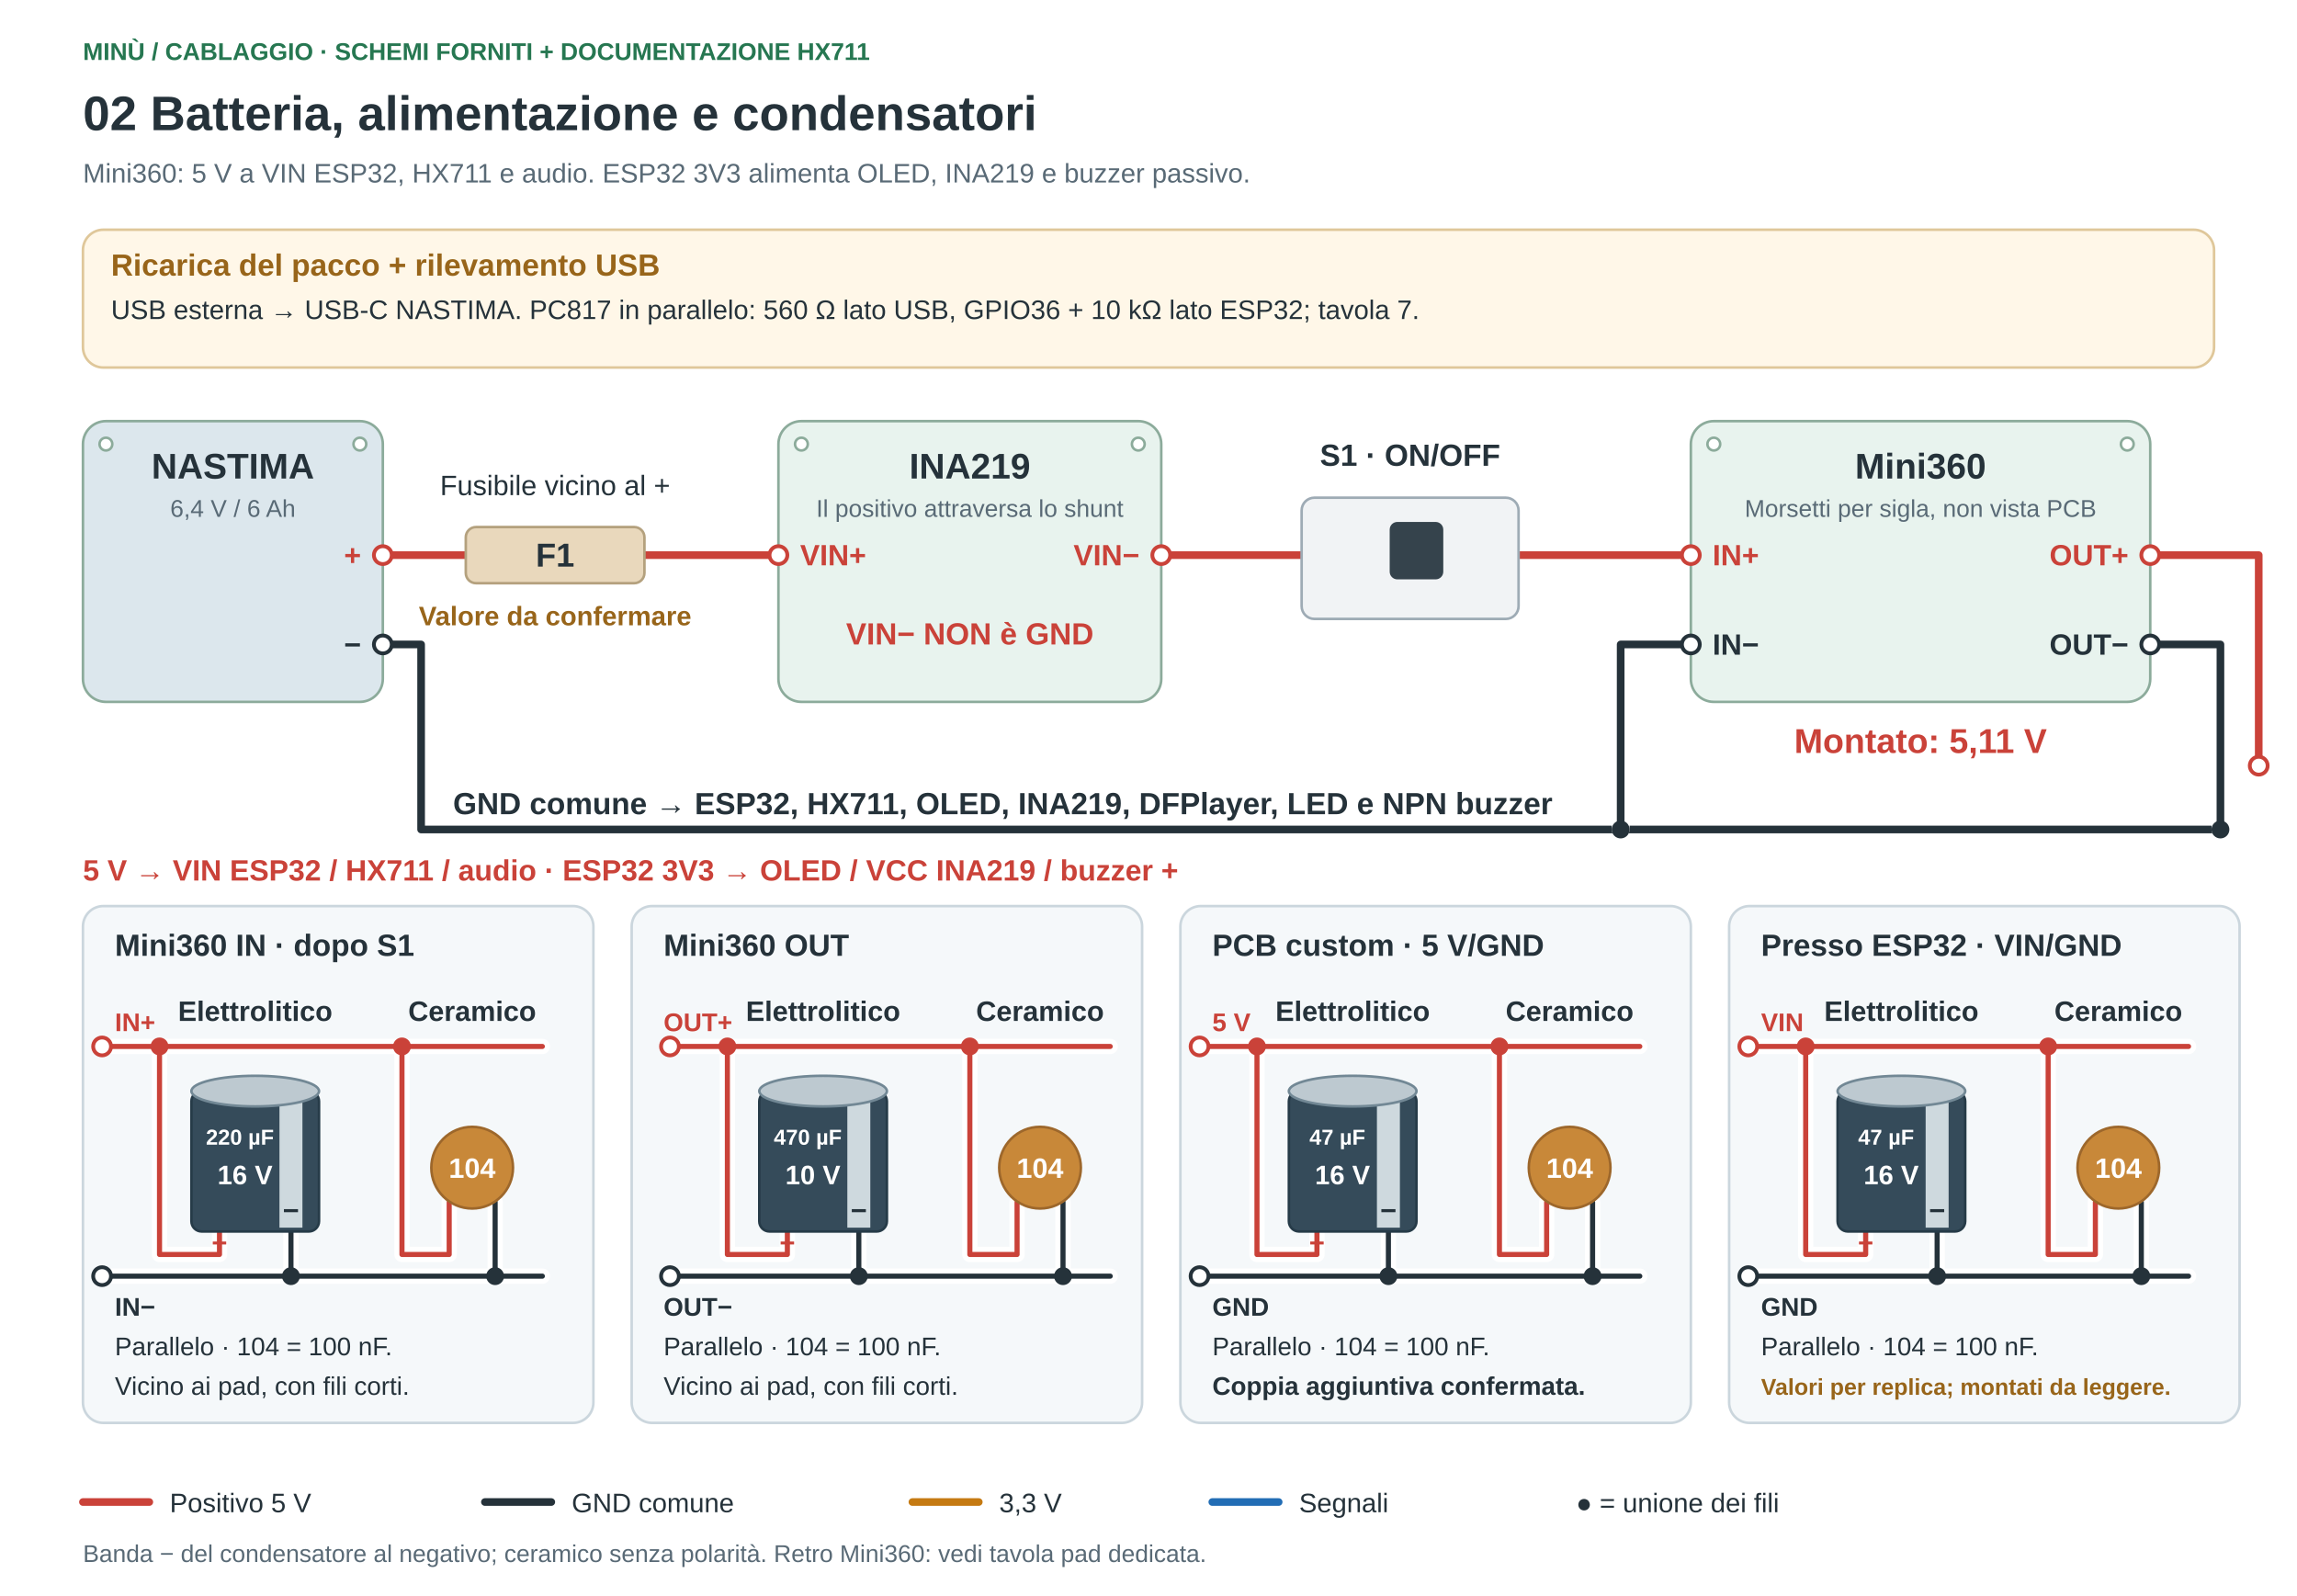
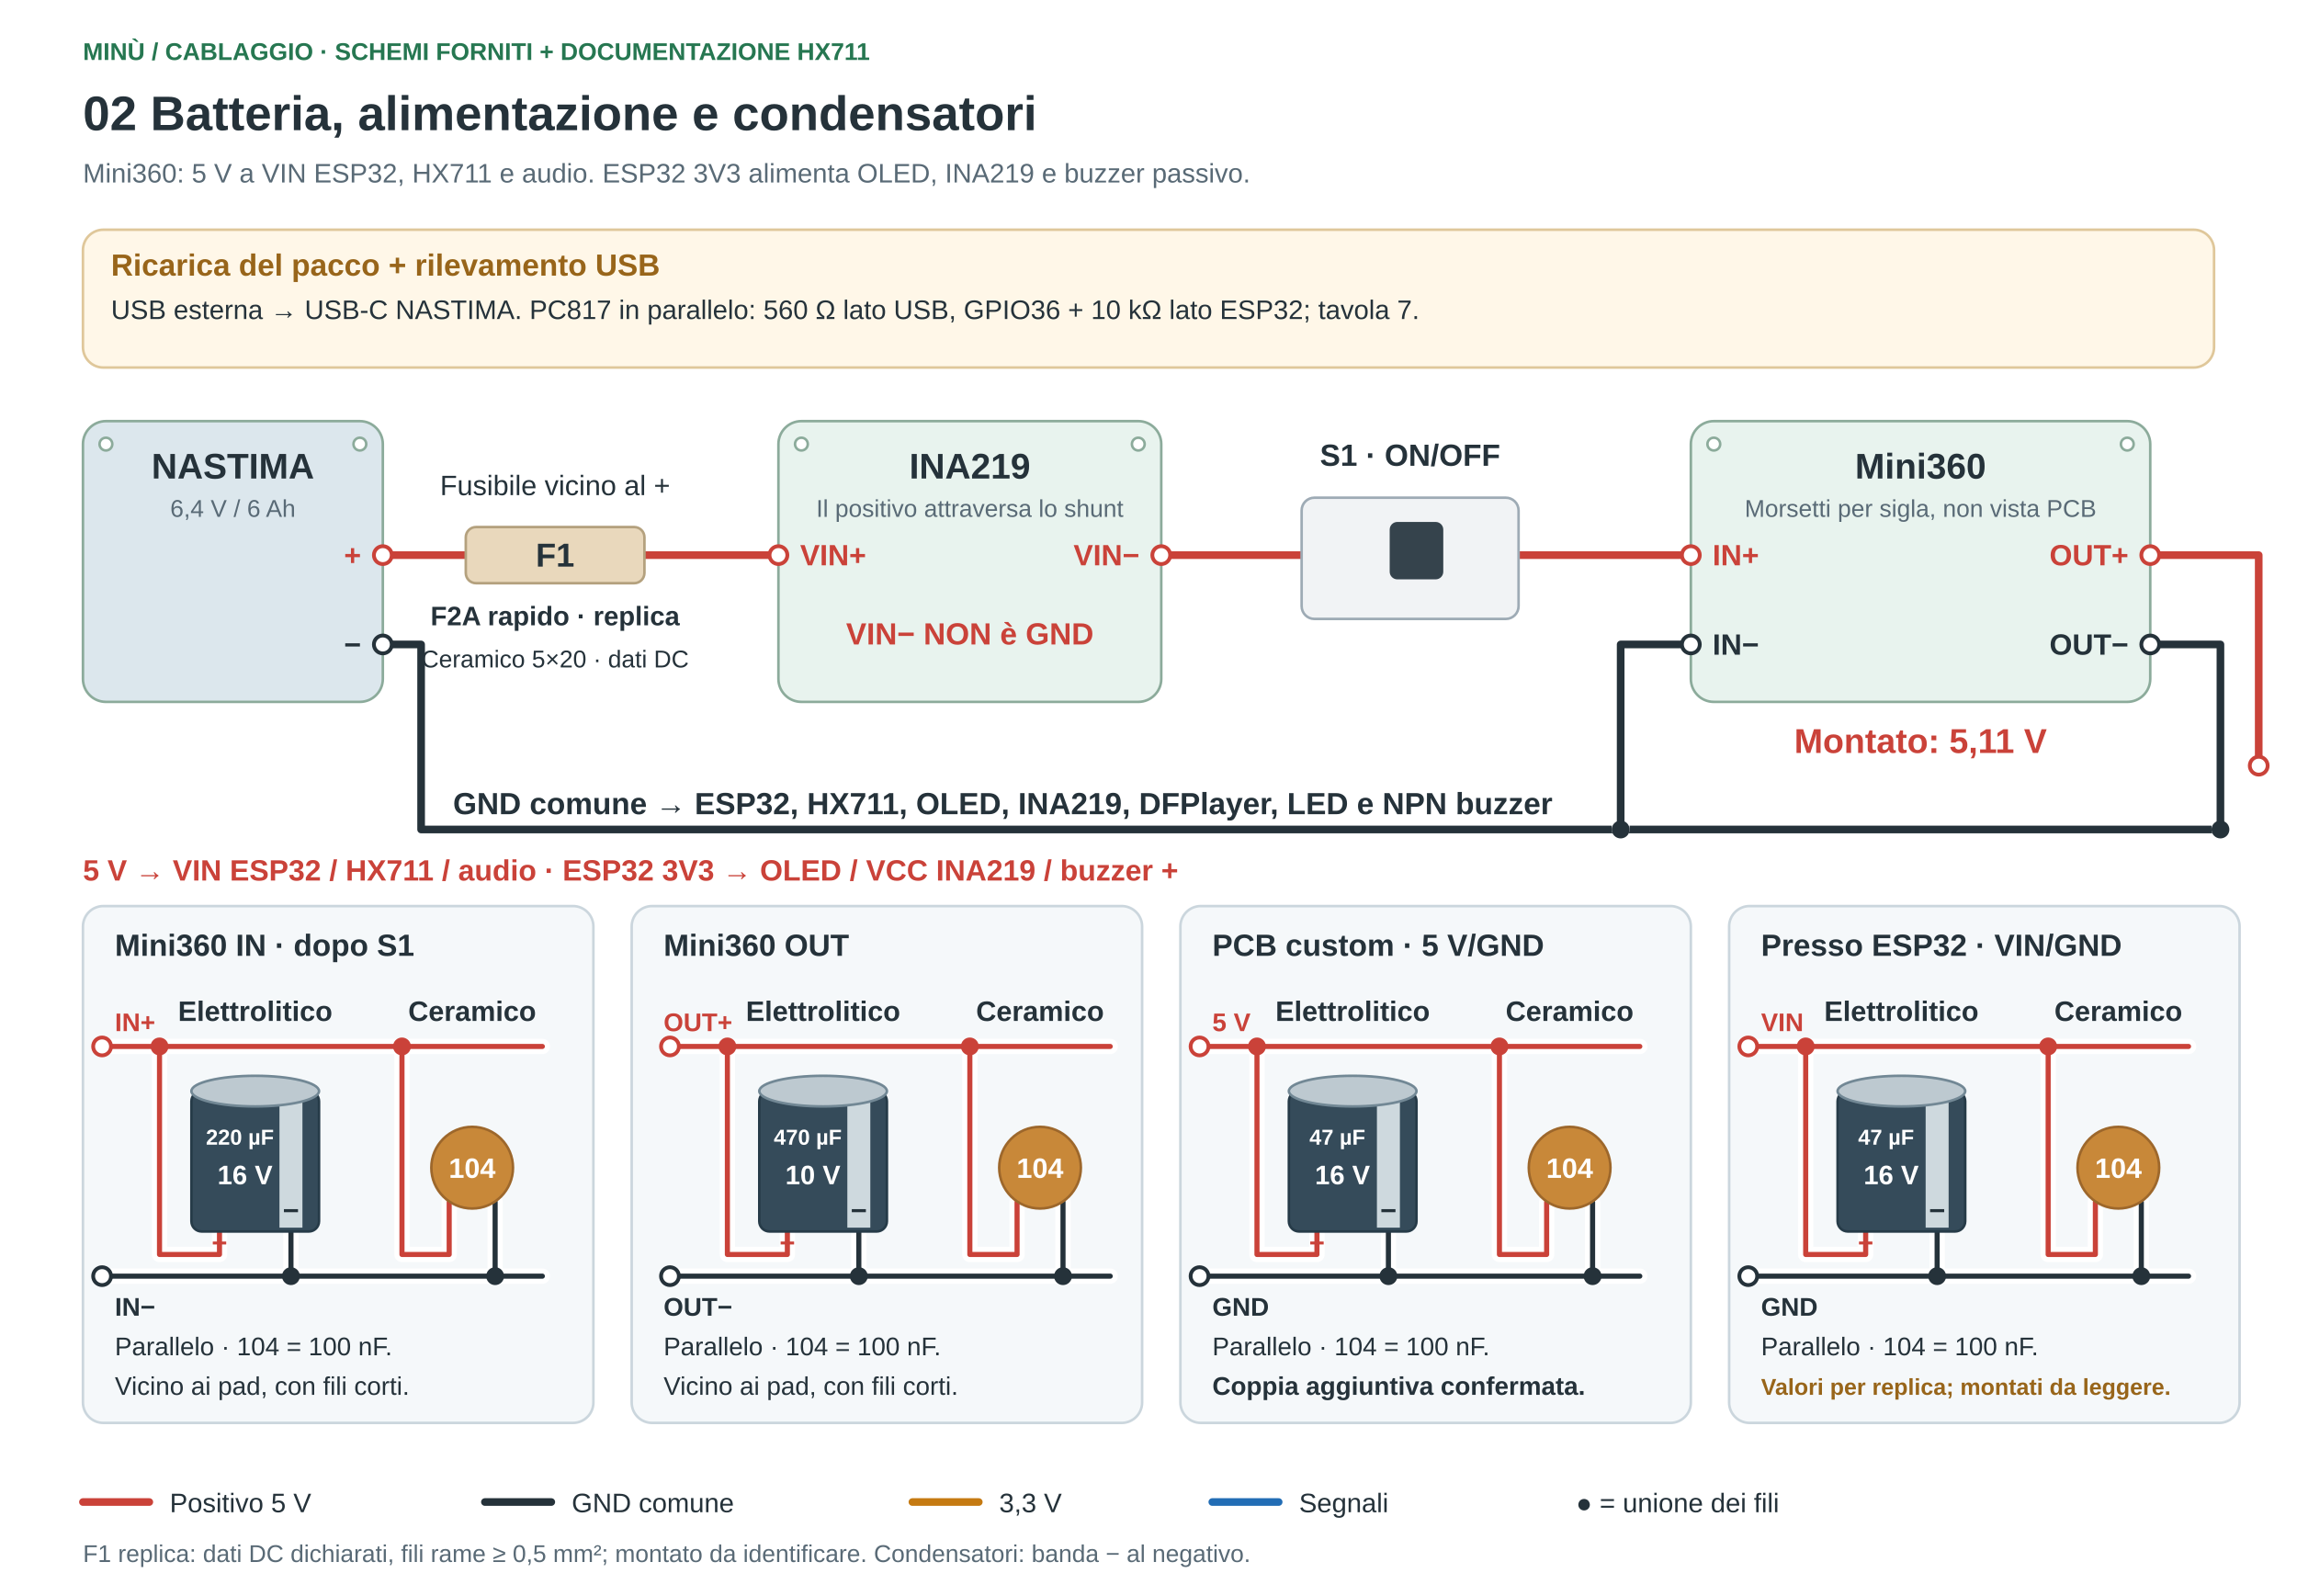
<svg xmlns="http://www.w3.org/2000/svg" width="1800" height="1250" viewBox="0 0 1800 1250" role="img">
  <rect x="0" y="0" width="1800" height="1250" rx="0" fill="#ffffff" stroke="#ffffff" stroke-width="2" />
  <rect x="65" y="710" width="400" height="405" rx="16" fill="#f5f8fa" stroke="#cbd6dd" stroke-width="2" />
  <rect x="495" y="710" width="400" height="405" rx="16" fill="#f5f8fa" stroke="#cbd6dd" stroke-width="2" />
  <rect x="925" y="710" width="400" height="405" rx="16" fill="#f5f8fa" stroke="#cbd6dd" stroke-width="2" />
  <rect x="1355" y="710" width="400" height="405" rx="16" fill="#f5f8fa" stroke="#cbd6dd" stroke-width="2" />
  <polyline points="300,435 365,435" fill="none" stroke="white" stroke-width="14" stroke-linejoin="round" stroke-linecap="round" />
  <polyline points="300,435 365,435" fill="none" stroke="#ca4239" stroke-width="6" stroke-linejoin="round" stroke-linecap="round" />
  <polyline points="505,435 610,435" fill="none" stroke="white" stroke-width="14" stroke-linejoin="round" stroke-linecap="round" />
  <polyline points="505,435 610,435" fill="none" stroke="#ca4239" stroke-width="6" stroke-linejoin="round" stroke-linecap="round" />
  <polyline points="910,435 1020,435" fill="none" stroke="white" stroke-width="14" stroke-linejoin="round" stroke-linecap="round" />
  <polyline points="910,435 1020,435" fill="none" stroke="#ca4239" stroke-width="6" stroke-linejoin="round" stroke-linecap="round" />
  <polyline points="1190,435 1325,435" fill="none" stroke="white" stroke-width="14" stroke-linejoin="round" stroke-linecap="round" />
  <polyline points="1190,435 1325,435" fill="none" stroke="#ca4239" stroke-width="6" stroke-linejoin="round" stroke-linecap="round" />
  <polyline points="300,505 330,505 330,650 1740,650" fill="none" stroke="white" stroke-width="14" stroke-linejoin="round" stroke-linecap="round" />
  <polyline points="300,505 330,505 330,650 1740,650" fill="none" stroke="#25323a" stroke-width="6" stroke-linejoin="round" stroke-linecap="round" />
  <polyline points="1325,505 1270,505 1270,650" fill="none" stroke="white" stroke-width="14" stroke-linejoin="round" stroke-linecap="round" />
  <polyline points="1325,505 1270,505 1270,650" fill="none" stroke="#25323a" stroke-width="6" stroke-linejoin="round" stroke-linecap="round" />
  <polyline points="1685,505 1740,505 1740,650" fill="none" stroke="white" stroke-width="14" stroke-linejoin="round" stroke-linecap="round" />
  <polyline points="1685,505 1740,505 1740,650" fill="none" stroke="#25323a" stroke-width="6" stroke-linejoin="round" stroke-linecap="round" />
  <polyline points="1685,435 1770,435 1770,600" fill="none" stroke="white" stroke-width="14" stroke-linejoin="round" stroke-linecap="round" />
  <polyline points="1685,435 1770,435 1770,600" fill="none" stroke="#ca4239" stroke-width="6" stroke-linejoin="round" stroke-linecap="round" />
  <polyline points="80,820 425,820" fill="none" stroke="white" stroke-width="12" stroke-linejoin="round" stroke-linecap="round" />
  <polyline points="80,820 425,820" fill="none" stroke="#ca4239" stroke-width="4" stroke-linejoin="round" stroke-linecap="round" />
  <polyline points="80,1000 425,1000" fill="none" stroke="white" stroke-width="12" stroke-linejoin="round" stroke-linecap="round" />
  <polyline points="80,1000 425,1000" fill="none" stroke="#25323a" stroke-width="4" stroke-linejoin="round" stroke-linecap="round" />
  <polyline points="125,820 125,983 172,983 172,965" fill="none" stroke="white" stroke-width="12" stroke-linejoin="round" stroke-linecap="round" />
  <polyline points="125,820 125,983 172,983 172,965" fill="none" stroke="#ca4239" stroke-width="4" stroke-linejoin="round" stroke-linecap="round" />
  <polyline points="228,965 228,1000" fill="none" stroke="white" stroke-width="12" stroke-linejoin="round" stroke-linecap="round" />
  <polyline points="228,965 228,1000" fill="none" stroke="#25323a" stroke-width="4" stroke-linejoin="round" stroke-linecap="round" />
  <polyline points="315,820 315,983 352,983 352,942" fill="none" stroke="white" stroke-width="12" stroke-linejoin="round" stroke-linecap="round" />
  <polyline points="315,820 315,983 352,983 352,942" fill="none" stroke="#ca4239" stroke-width="4" stroke-linejoin="round" stroke-linecap="round" />
  <polyline points="388,942 388,1000" fill="none" stroke="white" stroke-width="12" stroke-linejoin="round" stroke-linecap="round" />
  <polyline points="388,942 388,1000" fill="none" stroke="#25323a" stroke-width="4" stroke-linejoin="round" stroke-linecap="round" />
  <polyline points="525,820 870,820" fill="none" stroke="white" stroke-width="12" stroke-linejoin="round" stroke-linecap="round" />
  <polyline points="525,820 870,820" fill="none" stroke="#ca4239" stroke-width="4" stroke-linejoin="round" stroke-linecap="round" />
  <polyline points="525,1000 870,1000" fill="none" stroke="white" stroke-width="12" stroke-linejoin="round" stroke-linecap="round" />
  <polyline points="525,1000 870,1000" fill="none" stroke="#25323a" stroke-width="4" stroke-linejoin="round" stroke-linecap="round" />
  <polyline points="570,820 570,983 617,983 617,965" fill="none" stroke="white" stroke-width="12" stroke-linejoin="round" stroke-linecap="round" />
  <polyline points="570,820 570,983 617,983 617,965" fill="none" stroke="#ca4239" stroke-width="4" stroke-linejoin="round" stroke-linecap="round" />
  <polyline points="673,965 673,1000" fill="none" stroke="white" stroke-width="12" stroke-linejoin="round" stroke-linecap="round" />
  <polyline points="673,965 673,1000" fill="none" stroke="#25323a" stroke-width="4" stroke-linejoin="round" stroke-linecap="round" />
  <polyline points="760,820 760,983 797,983 797,942" fill="none" stroke="white" stroke-width="12" stroke-linejoin="round" stroke-linecap="round" />
  <polyline points="760,820 760,983 797,983 797,942" fill="none" stroke="#ca4239" stroke-width="4" stroke-linejoin="round" stroke-linecap="round" />
  <polyline points="833,942 833,1000" fill="none" stroke="white" stroke-width="12" stroke-linejoin="round" stroke-linecap="round" />
  <polyline points="833,942 833,1000" fill="none" stroke="#25323a" stroke-width="4" stroke-linejoin="round" stroke-linecap="round" />
  <polyline points="940,820 1285,820" fill="none" stroke="white" stroke-width="12" stroke-linejoin="round" stroke-linecap="round" />
  <polyline points="940,820 1285,820" fill="none" stroke="#ca4239" stroke-width="4" stroke-linejoin="round" stroke-linecap="round" />
  <polyline points="940,1000 1285,1000" fill="none" stroke="white" stroke-width="12" stroke-linejoin="round" stroke-linecap="round" />
  <polyline points="940,1000 1285,1000" fill="none" stroke="#25323a" stroke-width="4" stroke-linejoin="round" stroke-linecap="round" />
  <polyline points="985,820 985,983 1032,983 1032,965" fill="none" stroke="white" stroke-width="12" stroke-linejoin="round" stroke-linecap="round" />
  <polyline points="985,820 985,983 1032,983 1032,965" fill="none" stroke="#ca4239" stroke-width="4" stroke-linejoin="round" stroke-linecap="round" />
  <polyline points="1088,965 1088,1000" fill="none" stroke="white" stroke-width="12" stroke-linejoin="round" stroke-linecap="round" />
  <polyline points="1088,965 1088,1000" fill="none" stroke="#25323a" stroke-width="4" stroke-linejoin="round" stroke-linecap="round" />
  <polyline points="1175,820 1175,983 1212,983 1212,942" fill="none" stroke="white" stroke-width="12" stroke-linejoin="round" stroke-linecap="round" />
  <polyline points="1175,820 1175,983 1212,983 1212,942" fill="none" stroke="#ca4239" stroke-width="4" stroke-linejoin="round" stroke-linecap="round" />
  <polyline points="1248,942 1248,1000" fill="none" stroke="white" stroke-width="12" stroke-linejoin="round" stroke-linecap="round" />
  <polyline points="1248,942 1248,1000" fill="none" stroke="#25323a" stroke-width="4" stroke-linejoin="round" stroke-linecap="round" />
  <polyline points="1370,820 1715,820" fill="none" stroke="white" stroke-width="12" stroke-linejoin="round" stroke-linecap="round" />
  <polyline points="1370,820 1715,820" fill="none" stroke="#ca4239" stroke-width="4" stroke-linejoin="round" stroke-linecap="round" />
  <polyline points="1370,1000 1715,1000" fill="none" stroke="white" stroke-width="12" stroke-linejoin="round" stroke-linecap="round" />
  <polyline points="1370,1000 1715,1000" fill="none" stroke="#25323a" stroke-width="4" stroke-linejoin="round" stroke-linecap="round" />
  <polyline points="1415,820 1415,983 1462,983 1462,965" fill="none" stroke="white" stroke-width="12" stroke-linejoin="round" stroke-linecap="round" />
  <polyline points="1415,820 1415,983 1462,983 1462,965" fill="none" stroke="#ca4239" stroke-width="4" stroke-linejoin="round" stroke-linecap="round" />
  <polyline points="1518,965 1518,1000" fill="none" stroke="white" stroke-width="12" stroke-linejoin="round" stroke-linecap="round" />
  <polyline points="1518,965 1518,1000" fill="none" stroke="#25323a" stroke-width="4" stroke-linejoin="round" stroke-linecap="round" />
  <polyline points="1605,820 1605,983 1642,983 1642,942" fill="none" stroke="white" stroke-width="12" stroke-linejoin="round" stroke-linecap="round" />
  <polyline points="1605,820 1605,983 1642,983 1642,942" fill="none" stroke="#ca4239" stroke-width="4" stroke-linejoin="round" stroke-linecap="round" />
  <polyline points="1678,942 1678,1000" fill="none" stroke="white" stroke-width="12" stroke-linejoin="round" stroke-linecap="round" />
  <polyline points="1678,942 1678,1000" fill="none" stroke="#25323a" stroke-width="4" stroke-linejoin="round" stroke-linecap="round" />
  <polyline points="65,1177 117,1177" fill="none" stroke="white" stroke-width="14" stroke-linejoin="round" stroke-linecap="round" />
  <polyline points="65,1177 117,1177" fill="none" stroke="#ca4239" stroke-width="6" stroke-linejoin="round" stroke-linecap="round" />
  <polyline points="380,1177 432,1177" fill="none" stroke="white" stroke-width="14" stroke-linejoin="round" stroke-linecap="round" />
  <polyline points="380,1177 432,1177" fill="none" stroke="#25323a" stroke-width="6" stroke-linejoin="round" stroke-linecap="round" />
  <polyline points="715,1177 767,1177" fill="none" stroke="white" stroke-width="14" stroke-linejoin="round" stroke-linecap="round" />
  <polyline points="715,1177 767,1177" fill="none" stroke="#c57a12" stroke-width="6" stroke-linejoin="round" stroke-linecap="round" />
  <polyline points="950,1177 1002,1177" fill="none" stroke="white" stroke-width="14" stroke-linejoin="round" stroke-linecap="round" />
  <polyline points="950,1177 1002,1177" fill="none" stroke="#226db5" stroke-width="6" stroke-linejoin="round" stroke-linecap="round" />
  <text x="65" y="47" font-family="Arial,Helvetica,sans-serif" font-size="19" font-weight="700" fill="#267751" text-anchor="start">MINÙ / CABLAGGIO · SCHEMI FORNITI + DOCUMENTAZIONE HX711</text>
  <text x="65" y="102" font-family="Arial,Helvetica,sans-serif" font-size="38" font-weight="700" fill="#25323a" text-anchor="start">02   Batteria, alimentazione e condensatori</text>
  <text x="65" y="143" font-family="Arial,Helvetica,sans-serif" font-size="21" font-weight="400" fill="#596a76" text-anchor="start">Mini360: 5 V a VIN ESP32, HX711 e audio. ESP32 3V3 alimenta OLED, INA219 e buzzer passivo.</text>
  <rect x="65" y="180" width="1670" height="108" rx="16" fill="#fff7e8" stroke="#dfc79a" stroke-width="2" />
  <text x="87" y="216" font-family="Arial,Helvetica,sans-serif" font-size="24" font-weight="700" fill="#98651a" text-anchor="start">Ricarica del pacco + rilevamento USB</text>
  <text x="87" y="250" font-family="Arial,Helvetica,sans-serif" font-size="21" font-weight="400" fill="#25323a" text-anchor="start">USB esterna → USB-C NASTIMA. PC817 in parallelo: 560 Ω lato USB, GPIO36 + 10 kΩ lato ESP32; tavola 7.</text>
  <rect x="65" y="330" width="235" height="220" rx="18" fill="#dce7ed" stroke="#8cab9b" stroke-width="2" />
  <circle cx="83" cy="348" r="5" fill="#ffffff" stroke="#8cab9b" stroke-width="2" />
  <circle cx="282" cy="348" r="5" fill="#ffffff" stroke="#8cab9b" stroke-width="2" />
  <text x="182.5" y="375" font-family="Arial,Helvetica,sans-serif" font-size="28" font-weight="700" fill="#25323a" text-anchor="middle">NASTIMA</text>
  <text x="182.5" y="405" font-family="Arial,Helvetica,sans-serif" font-size="19" font-weight="400" fill="#596a76" text-anchor="middle">6,4 V / 6 Ah</text>
  <text x="283" y="443" font-family="Arial,Helvetica,sans-serif" font-size="23" font-weight="700" fill="#ca4239" text-anchor="end">+</text>
  <text x="283" y="513" font-family="Arial,Helvetica,sans-serif" font-size="23" font-weight="700" fill="#25323a" text-anchor="end">−</text>
  <rect x="365" y="413" width="140" height="44" rx="8" fill="#e9d8bc" stroke="#b4a17e" stroke-width="2" />
  <text x="435" y="444" font-family="Arial,Helvetica,sans-serif" font-size="26" font-weight="700" fill="#25323a" text-anchor="middle">F1</text>
  <text x="435" y="388" font-family="Arial,Helvetica,sans-serif" font-size="22" font-weight="400" fill="#25323a" text-anchor="middle">Fusibile vicino al +</text>
-   <text x="435" y="490" font-family="Arial,Helvetica,sans-serif" font-size="21" font-weight="700" fill="#98651a" text-anchor="middle">Valore da confermare</text>
+   <text x="435" y="490" font-family="Arial,Helvetica,sans-serif" font-size="21" font-weight="700" fill="#25323a" text-anchor="middle">F2A rapido · replica</text>
+   <text x="435" y="523" font-family="Arial,Helvetica,sans-serif" font-size="19" font-weight="400" fill="#25323a" text-anchor="middle">Ceramico 5×20 · dati DC</text>
  <rect x="610" y="330" width="300" height="220" rx="18" fill="#e8f3ee" stroke="#8cab9b" stroke-width="2" />
  <circle cx="628" cy="348" r="5" fill="#ffffff" stroke="#8cab9b" stroke-width="2" />
  <circle cx="892" cy="348" r="5" fill="#ffffff" stroke="#8cab9b" stroke-width="2" />
  <text x="760.0" y="375" font-family="Arial,Helvetica,sans-serif" font-size="28" font-weight="700" fill="#25323a" text-anchor="middle">INA219</text>
  <text x="760.0" y="405" font-family="Arial,Helvetica,sans-serif" font-size="19" font-weight="400" fill="#596a76" text-anchor="middle">Il positivo attraversa lo shunt</text>
  <text x="627" y="443" font-family="Arial,Helvetica,sans-serif" font-size="23" font-weight="700" fill="#ca4239" text-anchor="start">VIN+</text>
  <text x="893" y="443" font-family="Arial,Helvetica,sans-serif" font-size="23" font-weight="700" fill="#ca4239" text-anchor="end">VIN−</text>
  <text x="760" y="505" font-family="Arial,Helvetica,sans-serif" font-size="24" font-weight="700" fill="#ca4239" text-anchor="middle">VIN− NON è GND</text>
  <rect x="1020" y="390" width="170" height="95" rx="10" fill="#f1f3f5" stroke="#9eabb5" stroke-width="2" />
  <rect x="1090" y="410" width="40" height="43" rx="5" fill="#35434c" stroke="#35434c" stroke-width="2" />
  <text x="1105" y="365" font-family="Arial,Helvetica,sans-serif" font-size="24" font-weight="700" fill="#25323a" text-anchor="middle">S1 · ON/OFF</text>
  <rect x="1325" y="330" width="360" height="220" rx="18" fill="#e8f3ee" stroke="#8cab9b" stroke-width="2" />
  <circle cx="1343" cy="348" r="5" fill="#ffffff" stroke="#8cab9b" stroke-width="2" />
  <circle cx="1667" cy="348" r="5" fill="#ffffff" stroke="#8cab9b" stroke-width="2" />
  <text x="1505.0" y="375" font-family="Arial,Helvetica,sans-serif" font-size="28" font-weight="700" fill="#25323a" text-anchor="middle">Mini360</text>
  <text x="1505.0" y="405" font-family="Arial,Helvetica,sans-serif" font-size="19" font-weight="400" fill="#596a76" text-anchor="middle">Morsetti per sigla, non vista PCB</text>
  <text x="1342" y="443" font-family="Arial,Helvetica,sans-serif" font-size="23" font-weight="700" fill="#ca4239" text-anchor="start">IN+</text>
  <text x="1342" y="513" font-family="Arial,Helvetica,sans-serif" font-size="23" font-weight="700" fill="#25323a" text-anchor="start">IN−</text>
  <text x="1668" y="443" font-family="Arial,Helvetica,sans-serif" font-size="23" font-weight="700" fill="#ca4239" text-anchor="end">OUT+</text>
  <text x="1668" y="513" font-family="Arial,Helvetica,sans-serif" font-size="23" font-weight="700" fill="#25323a" text-anchor="end">OUT−</text>
  <text x="1505" y="590" font-family="Arial,Helvetica,sans-serif" font-size="27" font-weight="700" fill="#ca4239" text-anchor="middle">Montato: 5,11 V</text>
  <text x="355" y="638" font-family="Arial,Helvetica,sans-serif" font-size="24" font-weight="700" fill="#25323a" text-anchor="start">GND comune → ESP32, HX711, OLED, INA219, DFPlayer, LED e NPN buzzer</text>
  <text x="65" y="690" font-family="Arial,Helvetica,sans-serif" font-size="23" font-weight="700" fill="#ca4239" text-anchor="start">5 V → VIN ESP32 / HX711 / audio · ESP32 3V3 → OLED / VCC INA219 / buzzer +</text>
  <text x="90" y="749" font-family="Arial,Helvetica,sans-serif" font-size="24" font-weight="700" fill="#25323a" text-anchor="start">Mini360 IN · dopo S1</text>
  <rect x="150" y="855" width="100" height="110" rx="8" fill="#354b5a" stroke="#263b48" stroke-width="2" />
  <rect x="220" y="859" width="16" height="102" rx="0" fill="#ced9de" stroke="#ced9de" stroke-width="2" />
  <ellipse cx="200" cy="855" rx="50" ry="12" fill="#bdc9d0" stroke="#728895" stroke-width="2" />
  <text x="188" y="897" font-family="Arial,Helvetica,sans-serif" font-size="17" font-weight="700" fill="white" text-anchor="middle">220 µF</text>
  <text x="192" y="928" font-family="Arial,Helvetica,sans-serif" font-size="21" font-weight="700" fill="white" text-anchor="middle">16 V</text>
  <text x="228" y="956" font-family="Arial,Helvetica,sans-serif" font-size="22" font-weight="700" fill="#25323a" text-anchor="middle">−</text>
  <text x="172" y="981" font-family="Arial,Helvetica,sans-serif" font-size="21" font-weight="700" fill="#ca4239" text-anchor="middle">+</text>
  <text x="200" y="800" font-family="Arial,Helvetica,sans-serif" font-size="22" font-weight="700" fill="#25323a" text-anchor="middle">Elettrolitico</text>
  <circle cx="370" cy="915" r="32" fill="#c88839" stroke="#9d672b" stroke-width="2" />
  <text x="370" y="923" font-family="Arial,Helvetica,sans-serif" font-size="22" font-weight="700" fill="white" text-anchor="middle">104</text>
  <text x="370" y="800" font-family="Arial,Helvetica,sans-serif" font-size="22" font-weight="700" fill="#25323a" text-anchor="middle">Ceramico</text>
  <text x="90" y="808" font-family="Arial,Helvetica,sans-serif" font-size="20" font-weight="700" fill="#ca4239" text-anchor="start">IN+</text>
  <text x="90" y="1031" font-family="Arial,Helvetica,sans-serif" font-size="20" font-weight="700" fill="#25323a" text-anchor="start">IN−</text>
  <text x="90" y="1062" font-family="Arial,Helvetica,sans-serif" font-size="20" font-weight="400" fill="#25323a" text-anchor="start">Parallelo · 104 = 100 nF.</text>
  <text x="90" y="1093" font-family="Arial,Helvetica,sans-serif" font-size="20" font-weight="400" fill="#25323a" text-anchor="start">Vicino ai pad, con fili corti.</text>
  <text x="520" y="749" font-family="Arial,Helvetica,sans-serif" font-size="24" font-weight="700" fill="#25323a" text-anchor="start">Mini360 OUT</text>
  <rect x="595" y="855" width="100" height="110" rx="8" fill="#354b5a" stroke="#263b48" stroke-width="2" />
  <rect x="665" y="859" width="16" height="102" rx="0" fill="#ced9de" stroke="#ced9de" stroke-width="2" />
  <ellipse cx="645" cy="855" rx="50" ry="12" fill="#bdc9d0" stroke="#728895" stroke-width="2" />
  <text x="633" y="897" font-family="Arial,Helvetica,sans-serif" font-size="17" font-weight="700" fill="white" text-anchor="middle">470 µF</text>
  <text x="637" y="928" font-family="Arial,Helvetica,sans-serif" font-size="21" font-weight="700" fill="white" text-anchor="middle">10 V</text>
  <text x="673" y="956" font-family="Arial,Helvetica,sans-serif" font-size="22" font-weight="700" fill="#25323a" text-anchor="middle">−</text>
  <text x="617" y="981" font-family="Arial,Helvetica,sans-serif" font-size="21" font-weight="700" fill="#ca4239" text-anchor="middle">+</text>
  <text x="645" y="800" font-family="Arial,Helvetica,sans-serif" font-size="22" font-weight="700" fill="#25323a" text-anchor="middle">Elettrolitico</text>
  <circle cx="815" cy="915" r="32" fill="#c88839" stroke="#9d672b" stroke-width="2" />
  <text x="815" y="923" font-family="Arial,Helvetica,sans-serif" font-size="22" font-weight="700" fill="white" text-anchor="middle">104</text>
  <text x="815" y="800" font-family="Arial,Helvetica,sans-serif" font-size="22" font-weight="700" fill="#25323a" text-anchor="middle">Ceramico</text>
  <text x="520" y="808" font-family="Arial,Helvetica,sans-serif" font-size="20" font-weight="700" fill="#ca4239" text-anchor="start">OUT+</text>
  <text x="520" y="1031" font-family="Arial,Helvetica,sans-serif" font-size="20" font-weight="700" fill="#25323a" text-anchor="start">OUT−</text>
  <text x="520" y="1062" font-family="Arial,Helvetica,sans-serif" font-size="20" font-weight="400" fill="#25323a" text-anchor="start">Parallelo · 104 = 100 nF.</text>
  <text x="520" y="1093" font-family="Arial,Helvetica,sans-serif" font-size="20" font-weight="400" fill="#25323a" text-anchor="start">Vicino ai pad, con fili corti.</text>
  <text x="950" y="749" font-family="Arial,Helvetica,sans-serif" font-size="24" font-weight="700" fill="#25323a" text-anchor="start">PCB custom · 5 V/GND</text>
  <rect x="1010" y="855" width="100" height="110" rx="8" fill="#354b5a" stroke="#263b48" stroke-width="2" />
  <rect x="1080" y="859" width="16" height="102" rx="0" fill="#ced9de" stroke="#ced9de" stroke-width="2" />
  <ellipse cx="1060" cy="855" rx="50" ry="12" fill="#bdc9d0" stroke="#728895" stroke-width="2" />
  <text x="1048" y="897" font-family="Arial,Helvetica,sans-serif" font-size="17" font-weight="700" fill="white" text-anchor="middle">47 µF</text>
  <text x="1052" y="928" font-family="Arial,Helvetica,sans-serif" font-size="21" font-weight="700" fill="white" text-anchor="middle">16 V</text>
  <text x="1088" y="956" font-family="Arial,Helvetica,sans-serif" font-size="22" font-weight="700" fill="#25323a" text-anchor="middle">−</text>
  <text x="1032" y="981" font-family="Arial,Helvetica,sans-serif" font-size="21" font-weight="700" fill="#ca4239" text-anchor="middle">+</text>
  <text x="1060" y="800" font-family="Arial,Helvetica,sans-serif" font-size="22" font-weight="700" fill="#25323a" text-anchor="middle">Elettrolitico</text>
  <circle cx="1230" cy="915" r="32" fill="#c88839" stroke="#9d672b" stroke-width="2" />
  <text x="1230" y="923" font-family="Arial,Helvetica,sans-serif" font-size="22" font-weight="700" fill="white" text-anchor="middle">104</text>
  <text x="1230" y="800" font-family="Arial,Helvetica,sans-serif" font-size="22" font-weight="700" fill="#25323a" text-anchor="middle">Ceramico</text>
  <text x="950" y="808" font-family="Arial,Helvetica,sans-serif" font-size="20" font-weight="700" fill="#ca4239" text-anchor="start">5 V</text>
  <text x="950" y="1031" font-family="Arial,Helvetica,sans-serif" font-size="20" font-weight="700" fill="#25323a" text-anchor="start">GND</text>
  <text x="950" y="1062" font-family="Arial,Helvetica,sans-serif" font-size="20" font-weight="400" fill="#25323a" text-anchor="start">Parallelo · 104 = 100 nF.</text>
  <text x="950" y="1093" font-family="Arial,Helvetica,sans-serif" font-size="20" font-weight="700" fill="#25323a" text-anchor="start">Coppia aggiuntiva confermata.</text>
  <text x="1380" y="749" font-family="Arial,Helvetica,sans-serif" font-size="24" font-weight="700" fill="#25323a" text-anchor="start">Presso ESP32 · VIN/GND</text>
  <rect x="1440" y="855" width="100" height="110" rx="8" fill="#354b5a" stroke="#263b48" stroke-width="2" />
  <rect x="1510" y="859" width="16" height="102" rx="0" fill="#ced9de" stroke="#ced9de" stroke-width="2" />
  <ellipse cx="1490" cy="855" rx="50" ry="12" fill="#bdc9d0" stroke="#728895" stroke-width="2" />
  <text x="1478" y="897" font-family="Arial,Helvetica,sans-serif" font-size="17" font-weight="700" fill="white" text-anchor="middle">47 µF</text>
  <text x="1482" y="928" font-family="Arial,Helvetica,sans-serif" font-size="21" font-weight="700" fill="white" text-anchor="middle">16 V</text>
  <text x="1518" y="956" font-family="Arial,Helvetica,sans-serif" font-size="22" font-weight="700" fill="#25323a" text-anchor="middle">−</text>
  <text x="1462" y="981" font-family="Arial,Helvetica,sans-serif" font-size="21" font-weight="700" fill="#ca4239" text-anchor="middle">+</text>
  <text x="1490" y="800" font-family="Arial,Helvetica,sans-serif" font-size="22" font-weight="700" fill="#25323a" text-anchor="middle">Elettrolitico</text>
  <circle cx="1660" cy="915" r="32" fill="#c88839" stroke="#9d672b" stroke-width="2" />
  <text x="1660" y="923" font-family="Arial,Helvetica,sans-serif" font-size="22" font-weight="700" fill="white" text-anchor="middle">104</text>
  <text x="1660" y="800" font-family="Arial,Helvetica,sans-serif" font-size="22" font-weight="700" fill="#25323a" text-anchor="middle">Ceramico</text>
  <text x="1380" y="808" font-family="Arial,Helvetica,sans-serif" font-size="20" font-weight="700" fill="#ca4239" text-anchor="start">VIN</text>
  <text x="1380" y="1031" font-family="Arial,Helvetica,sans-serif" font-size="20" font-weight="700" fill="#25323a" text-anchor="start">GND</text>
  <text x="1380" y="1062" font-family="Arial,Helvetica,sans-serif" font-size="20" font-weight="400" fill="#25323a" text-anchor="start">Parallelo · 104 = 100 nF.</text>
  <text x="1380" y="1093" font-family="Arial,Helvetica,sans-serif" font-size="18" font-weight="700" fill="#98651a" text-anchor="start">Valori per replica; montati da leggere.</text>
  <text x="133" y="1185" font-family="Arial,Helvetica,sans-serif" font-size="21" font-weight="400" fill="#25323a" text-anchor="start">Positivo 5 V</text>
  <text x="448" y="1185" font-family="Arial,Helvetica,sans-serif" font-size="21" font-weight="400" fill="#25323a" text-anchor="start">GND comune</text>
  <text x="783" y="1185" font-family="Arial,Helvetica,sans-serif" font-size="21" font-weight="400" fill="#25323a" text-anchor="start">3,3 V</text>
  <text x="1018" y="1185" font-family="Arial,Helvetica,sans-serif" font-size="21" font-weight="400" fill="#25323a" text-anchor="start">Segnali</text>
  <text x="1235" y="1185" font-family="Arial,Helvetica,sans-serif" font-size="21" font-weight="400" fill="#25323a" text-anchor="start">● = unione dei fili</text>
-   <text x="65" y="1224" font-family="Arial,Helvetica,sans-serif" font-size="19" font-weight="400" fill="#596a76" text-anchor="start">Banda − del condensatore al negativo; ceramico senza polarità. Retro Mini360: vedi tavola pad dedicata.</text>
+   <text x="65" y="1224" font-family="Arial,Helvetica,sans-serif" font-size="19" font-weight="400" fill="#596a76" text-anchor="start">F1 replica: dati DC dichiarati, fili rame ≥ 0,5 mm²; montato da identificare. Condensatori: banda − al negativo.</text>
  <circle cx="300" cy="435" r="7" fill="white" stroke="#ca4239" stroke-width="3" />
  <circle cx="300" cy="505" r="7" fill="white" stroke="#25323a" stroke-width="3" />
  <circle cx="610" cy="435" r="7" fill="white" stroke="#ca4239" stroke-width="3" />
  <circle cx="910" cy="435" r="7" fill="white" stroke="#ca4239" stroke-width="3" />
  <circle cx="1325" cy="435" r="7" fill="white" stroke="#ca4239" stroke-width="3" />
  <circle cx="1325" cy="505" r="7" fill="white" stroke="#25323a" stroke-width="3" />
  <circle cx="1685" cy="435" r="7" fill="white" stroke="#ca4239" stroke-width="3" />
  <circle cx="1685" cy="505" r="7" fill="white" stroke="#25323a" stroke-width="3" />
  <circle cx="1270" cy="650" r="7" fill="#25323a" />
  <circle cx="1740" cy="650" r="7" fill="#25323a" />
  <circle cx="1770" cy="600" r="7" fill="white" stroke="#ca4239" stroke-width="3" />
  <circle cx="125" cy="820" r="7" fill="#ca4239" />
  <circle cx="228" cy="1000" r="7" fill="#25323a" />
  <circle cx="315" cy="820" r="7" fill="#ca4239" />
  <circle cx="388" cy="1000" r="7" fill="#25323a" />
  <circle cx="80" cy="820" r="7" fill="white" stroke="#ca4239" stroke-width="3" />
  <circle cx="80" cy="1000" r="7" fill="white" stroke="#25323a" stroke-width="3" />
  <circle cx="570" cy="820" r="7" fill="#ca4239" />
  <circle cx="673" cy="1000" r="7" fill="#25323a" />
  <circle cx="760" cy="820" r="7" fill="#ca4239" />
  <circle cx="833" cy="1000" r="7" fill="#25323a" />
  <circle cx="525" cy="820" r="7" fill="white" stroke="#ca4239" stroke-width="3" />
  <circle cx="525" cy="1000" r="7" fill="white" stroke="#25323a" stroke-width="3" />
  <circle cx="985" cy="820" r="7" fill="#ca4239" />
  <circle cx="1088" cy="1000" r="7" fill="#25323a" />
  <circle cx="1175" cy="820" r="7" fill="#ca4239" />
  <circle cx="1248" cy="1000" r="7" fill="#25323a" />
  <circle cx="940" cy="820" r="7" fill="white" stroke="#ca4239" stroke-width="3" />
  <circle cx="940" cy="1000" r="7" fill="white" stroke="#25323a" stroke-width="3" />
  <circle cx="1415" cy="820" r="7" fill="#ca4239" />
  <circle cx="1518" cy="1000" r="7" fill="#25323a" />
  <circle cx="1605" cy="820" r="7" fill="#ca4239" />
  <circle cx="1678" cy="1000" r="7" fill="#25323a" />
  <circle cx="1370" cy="820" r="7" fill="white" stroke="#ca4239" stroke-width="3" />
  <circle cx="1370" cy="1000" r="7" fill="white" stroke="#25323a" stroke-width="3" />
</svg>
